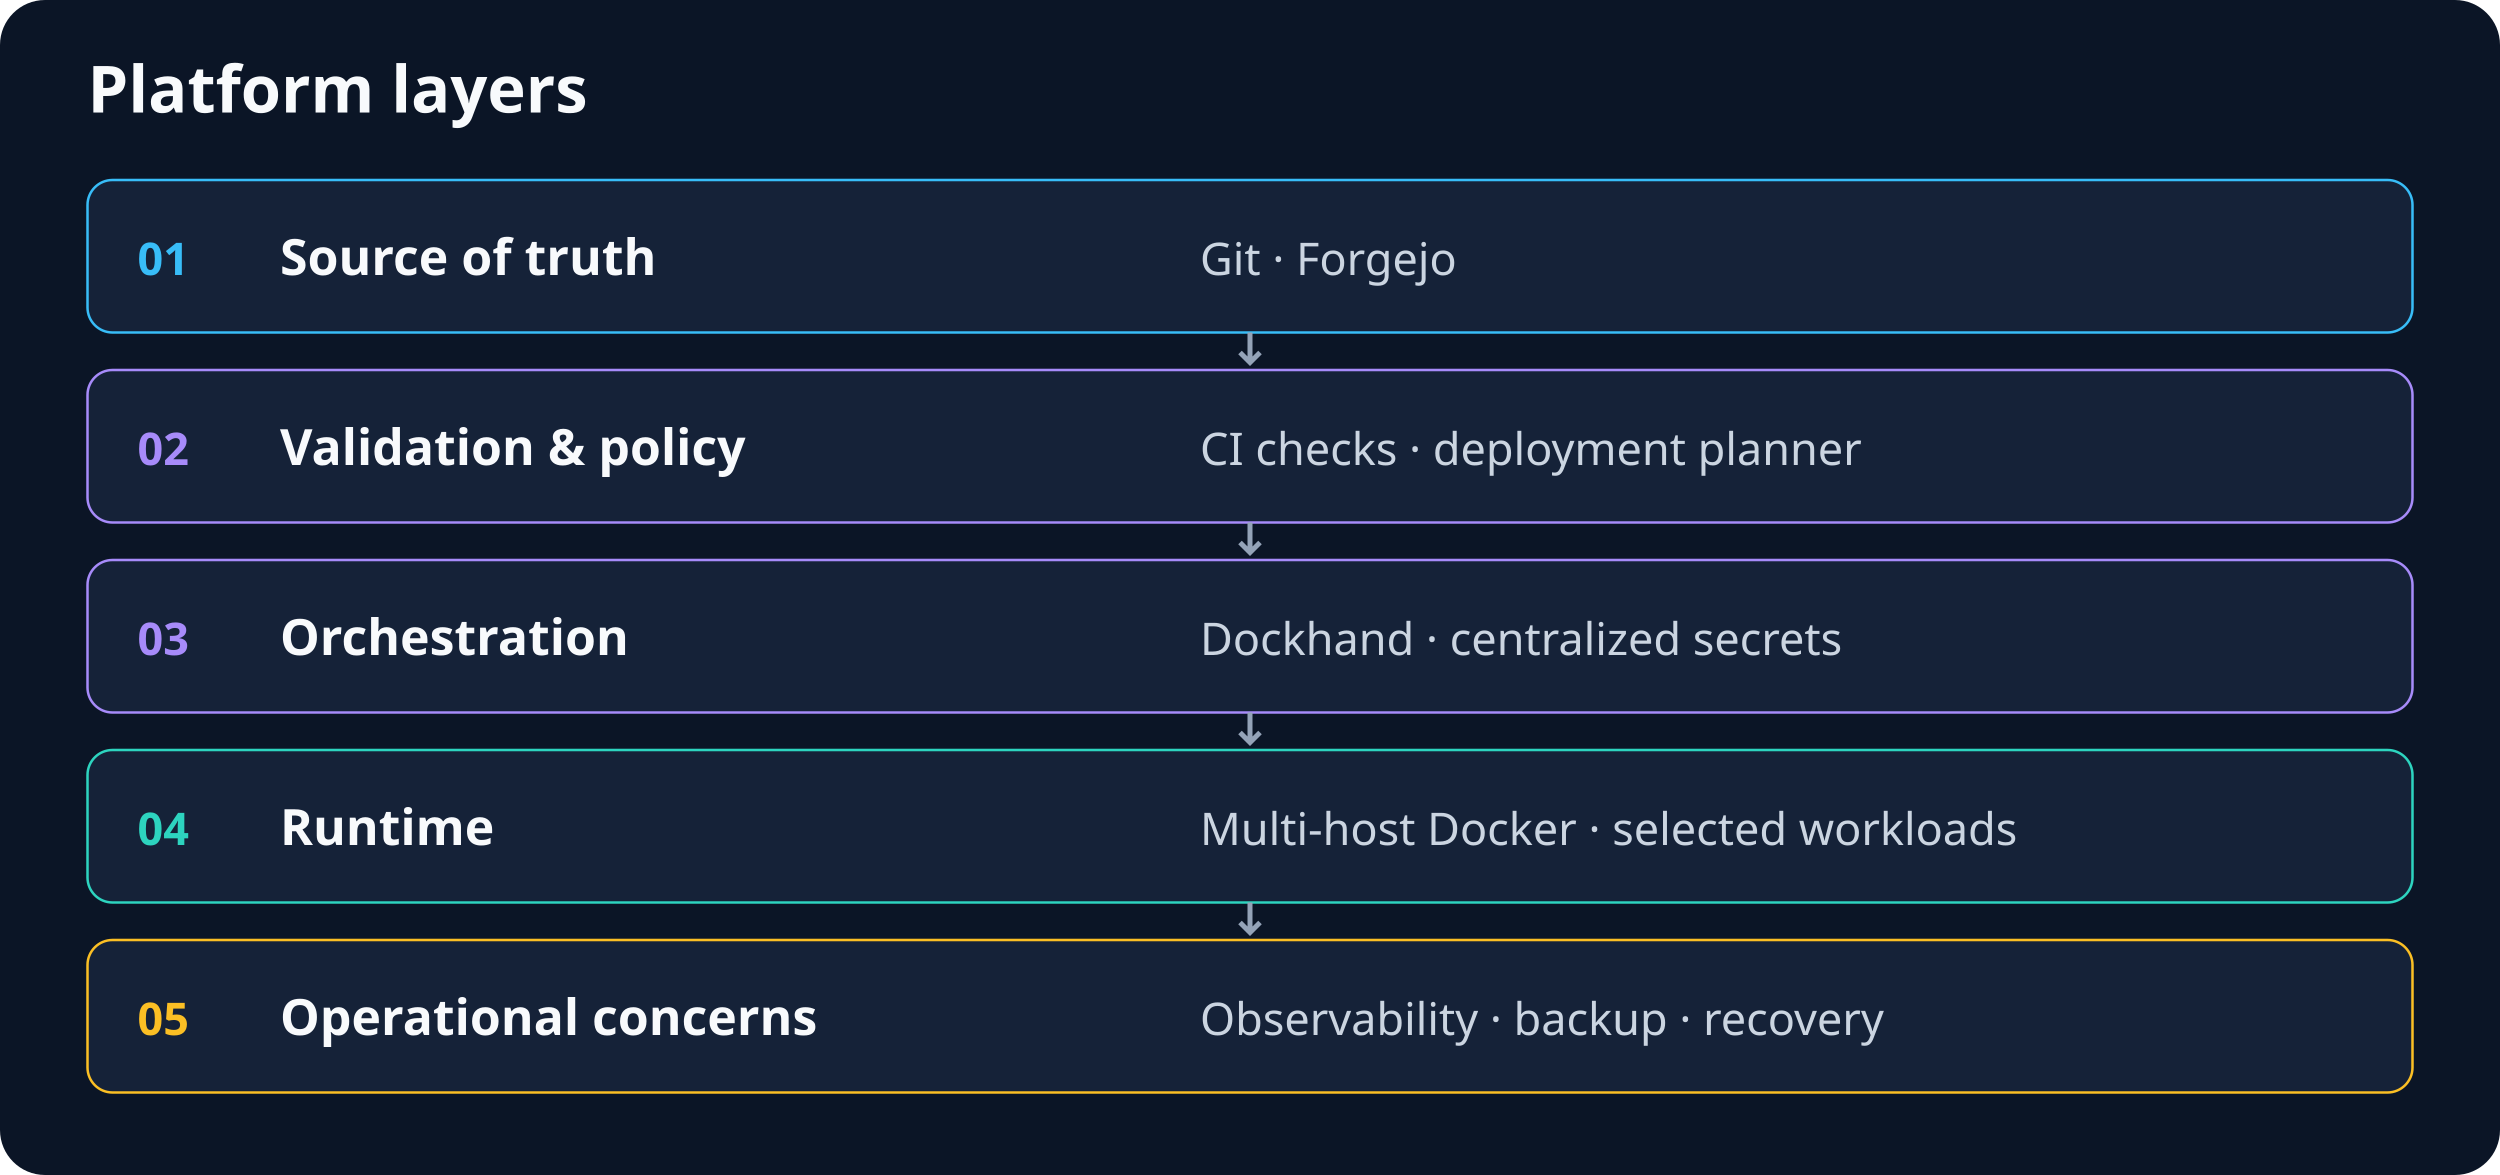
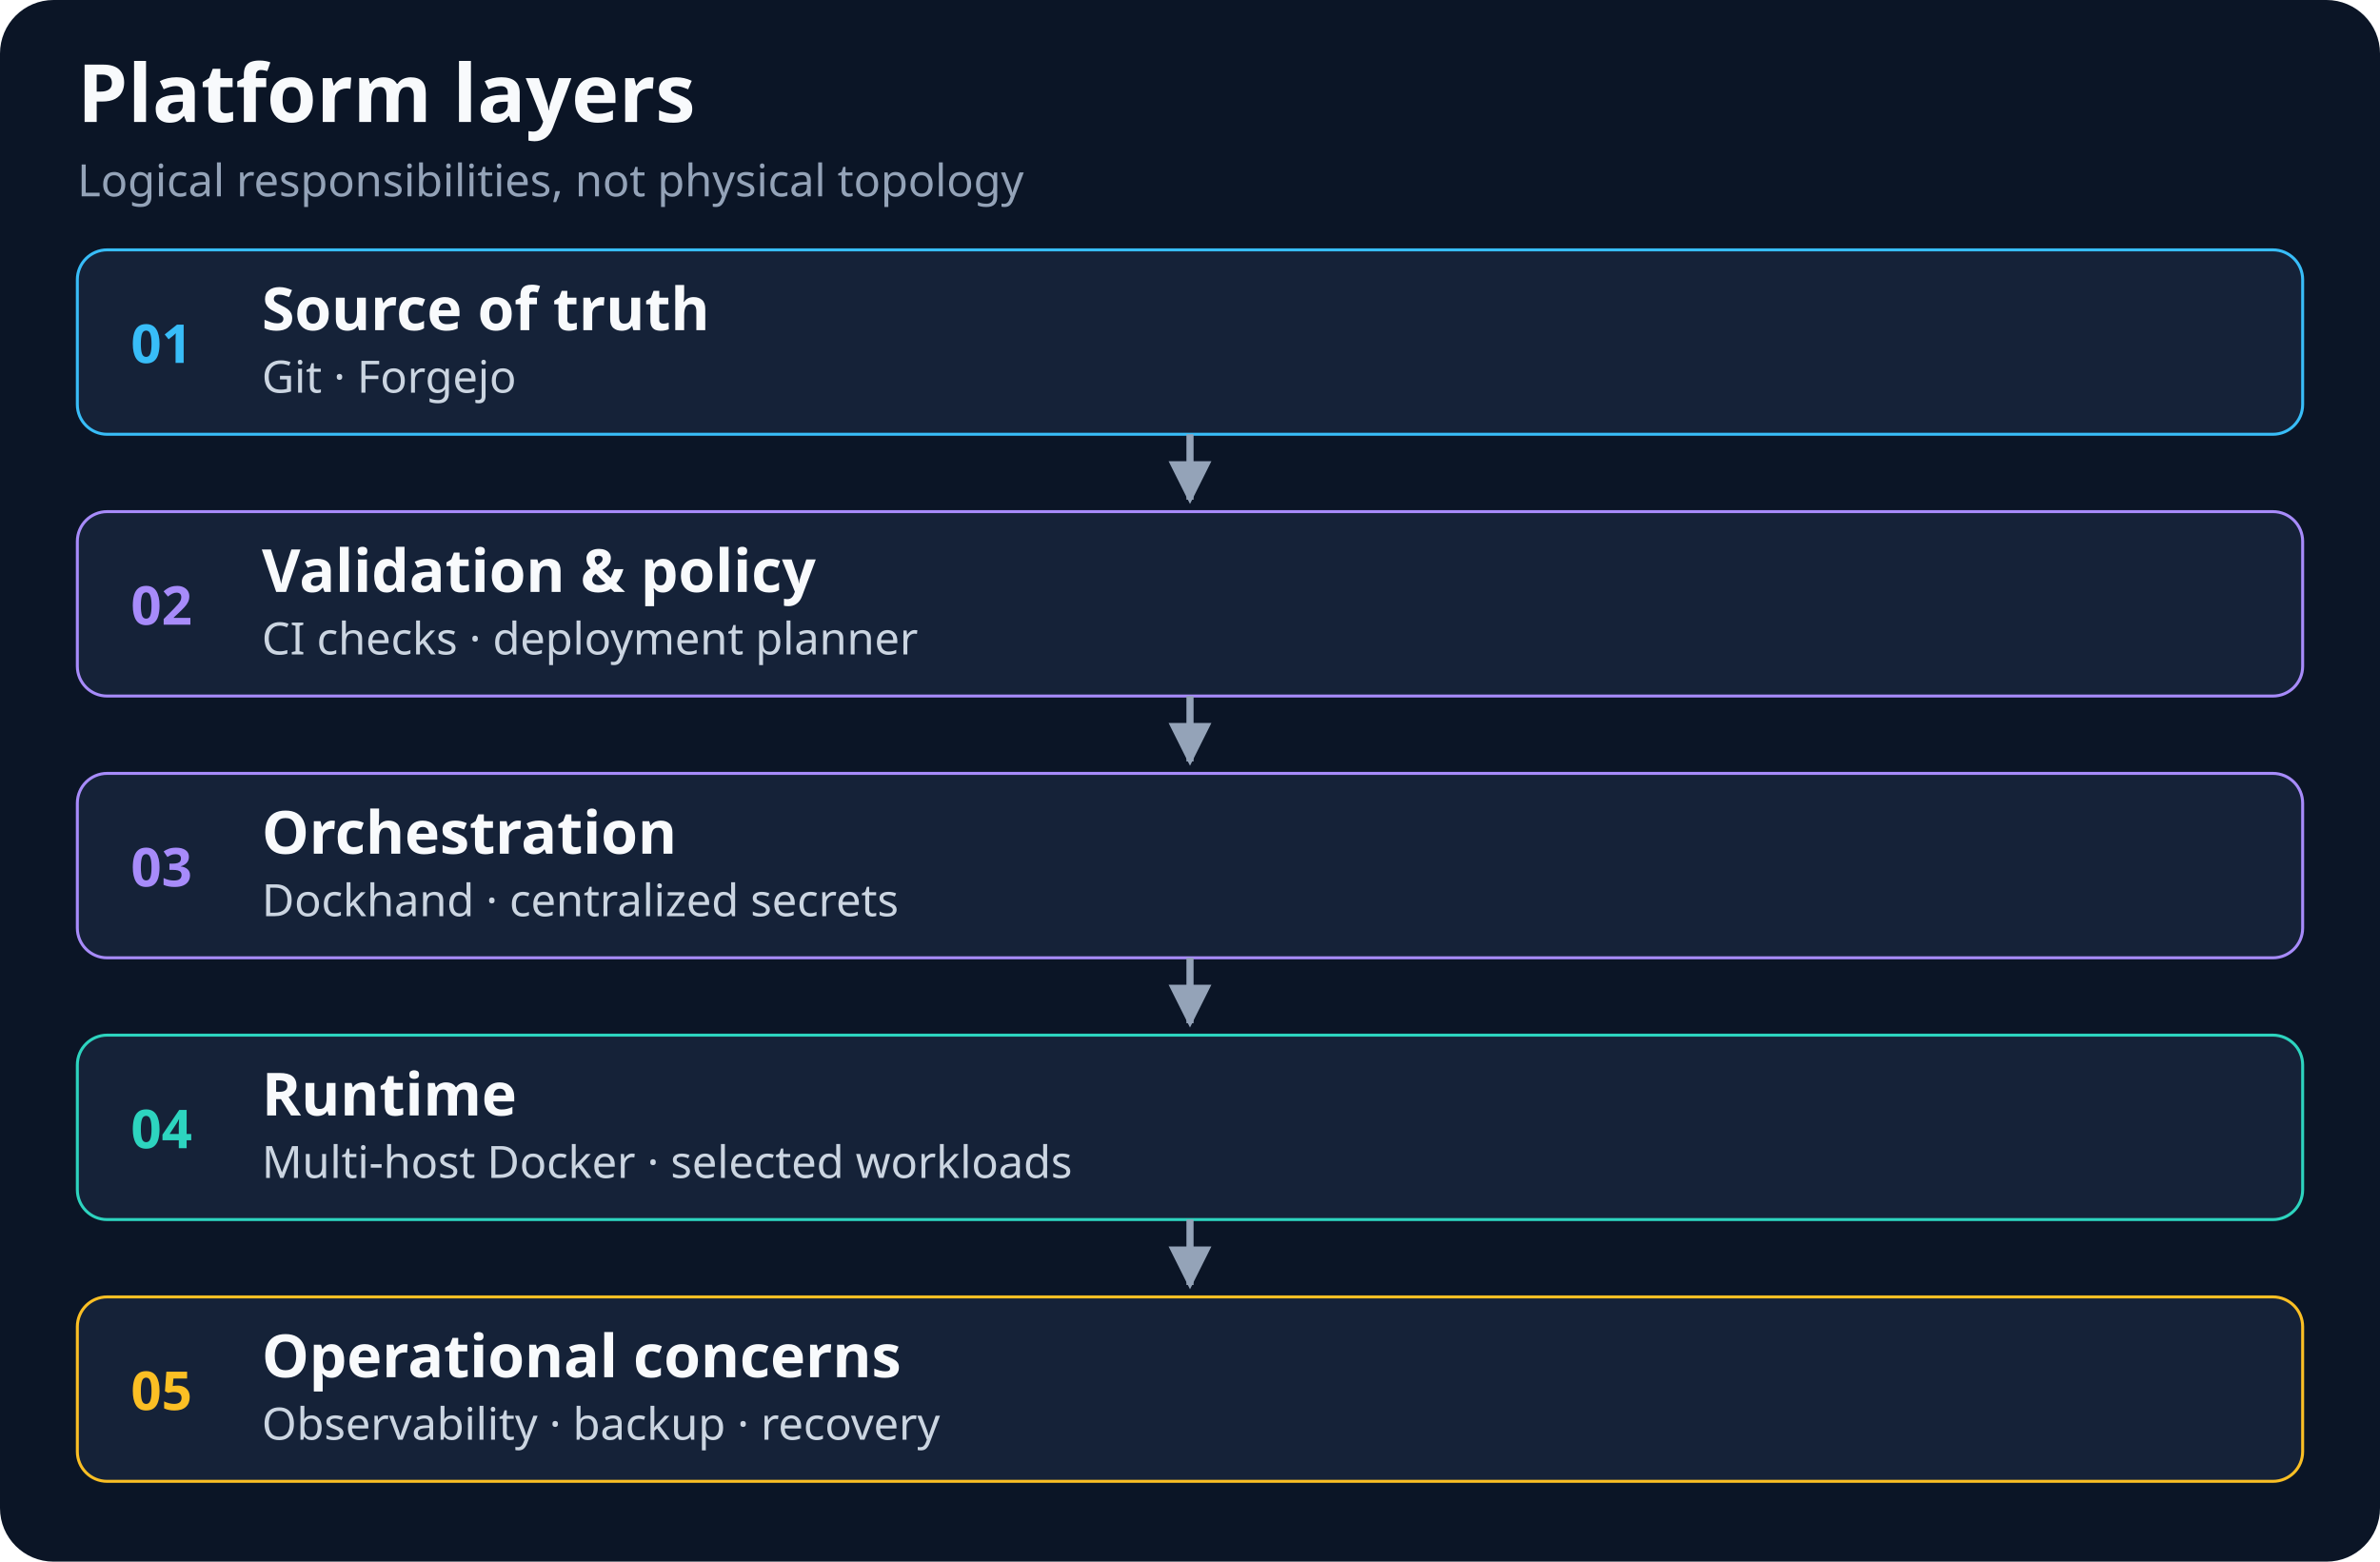
- <svg xmlns="http://www.w3.org/2000/svg" width="1000" height="470" viewBox="0 0 1000 470" role="img" aria-labelledby="t d">
-   <rect width="1000" height="470" rx="18" fill="#0b1526" />
-   <text x="35" y="45" fill="#f8fafc" font-family="system-ui" font-size="26" font-weight="700">Platform layers</text>
-   <g font-family="system-ui,sans-serif">
-     <rect x="35" y="72" width="930" height="61" rx="10" fill="#152238" stroke="#38bdf8" />
-     <text x="55" y="110" fill="#38bdf8" font-size="18" font-weight="700">01</text>
-     <text x="112" y="110" fill="#f8fafc" font-size="20" font-weight="600">Source of truth</text>
-     <text x="480" y="110" fill="#cbd5e1" font-size="18">Git · Forgejo</text>
-   </g>
-   <g font-family="system-ui,sans-serif">
-     <rect x="35" y="148" width="930" height="61" rx="10" fill="#152238" stroke="#a78bfa" />
-     <text x="55" y="186" fill="#a78bfa" font-size="18" font-weight="700">02</text>
-     <text x="112" y="186" fill="#f8fafc" font-size="20" font-weight="600">Validation &amp; policy</text>
-     <text x="480" y="186" fill="#cbd5e1" font-size="18">CI checks · deployment planner</text>
-   </g>
-   <g font-family="system-ui,sans-serif">
-     <rect x="35" y="224" width="930" height="61" rx="10" fill="#152238" stroke="#a78bfa" />
-     <text x="55" y="262" fill="#a78bfa" font-size="18" font-weight="700">03</text>
-     <text x="112" y="262" fill="#f8fafc" font-size="20" font-weight="600">Orchestration</text>
-     <text x="480" y="262" fill="#cbd5e1" font-size="18">Dockhand · centralized secrets</text>
-   </g>
-   <g font-family="system-ui,sans-serif">
-     <rect x="35" y="300" width="930" height="61" rx="10" fill="#152238" stroke="#2dd4bf" />
-     <text x="55" y="338" fill="#2dd4bf" font-size="18" font-weight="700">04</text>
-     <text x="112" y="338" fill="#f8fafc" font-size="20" font-weight="600">Runtime</text>
-     <text x="480" y="338" fill="#cbd5e1" font-size="18">Multi-host Docker · selected workloads</text>
-   </g>
-   <g font-family="system-ui,sans-serif">
-     <rect x="35" y="376" width="930" height="61" rx="10" fill="#152238" stroke="#fbbf24" />
-     <text x="55" y="414" fill="#fbbf24" font-size="18" font-weight="700">05</text>
-     <text x="112" y="414" fill="#f8fafc" font-size="20" font-weight="600">Operational concerns</text>
-     <text x="480" y="414" fill="#cbd5e1" font-size="18">Observability · backup · recovery</text>
-   </g>
-   <g stroke="#94a3b8" stroke-width="2" fill="none">
-     <path d="M500 133v12m-4 -4 4 4 4 -4" />
-     <path d="M500 209v12m-4 -4 4 4 4 -4" />
-     <path d="M500 285v12m-4 -4 4 4 4 -4" />
-     <path d="M500 361v12m-4 -4 4 4 4 -4" />
+ <svg xmlns="http://www.w3.org/2000/svg" width="800" height="525" viewBox="0 0 800 525" role="img" aria-labelledby="title desc">
+   <rect width="800" height="525" rx="18" fill="#0b1526" />
+   <defs>
+     <marker id="arrow" viewBox="0 0 10 10" refX="9" refY="5" markerWidth="6" markerHeight="6" orient="auto">
+       <path d="M0 0L10 5L0 10Z" fill="#94a3b8" />
+     </marker>
+   </defs>
+   <g font-family="system-ui,Segoe UI,sans-serif">
+     <text x="26" y="41" font-size="27" fill="#f8fafc" font-weight="700" text-anchor="start">Platform layers</text>
+     <text x="26" y="66" font-size="15" fill="#94a3b8" font-weight="400" text-anchor="start">Logical responsibilities, not physical topology</text>
+     <rect x="26" y="84" width="748" height="62" rx="10" fill="#152238" stroke="#38bdf8" />
+     <text x="44" y="122" font-size="18" fill="#38bdf8" font-weight="700" text-anchor="start">01</text>
+     <text x="88" y="111" font-size="20" fill="#f8fafc" font-weight="600" text-anchor="start">Source of truth</text>
+     <text x="88" y="132" font-size="15" fill="#cbd5e1" font-weight="400" text-anchor="start">Git · Forgejo</text>
+     <path d="M400 146v22" stroke="#94a3b8" stroke-width="2.4" fill="none" marker-end="url(#arrow)" />
+     <rect x="26" y="172" width="748" height="62" rx="10" fill="#152238" stroke="#a78bfa" />
+     <text x="44" y="210" font-size="18" fill="#a78bfa" font-weight="700" text-anchor="start">02</text>
+     <text x="88" y="199" font-size="20" fill="#f8fafc" font-weight="600" text-anchor="start">Validation &amp; policy</text>
+     <text x="88" y="220" font-size="15" fill="#cbd5e1" font-weight="400" text-anchor="start">CI checks · deployment planner</text>
+     <path d="M400 234v22" stroke="#94a3b8" stroke-width="2.4" fill="none" marker-end="url(#arrow)" />
+     <rect x="26" y="260" width="748" height="62" rx="10" fill="#152238" stroke="#a78bfa" />
+     <text x="44" y="298" font-size="18" fill="#a78bfa" font-weight="700" text-anchor="start">03</text>
+     <text x="88" y="287" font-size="20" fill="#f8fafc" font-weight="600" text-anchor="start">Orchestration</text>
+     <text x="88" y="308" font-size="15" fill="#cbd5e1" font-weight="400" text-anchor="start">Dockhand · centralized secrets</text>
+     <path d="M400 322v22" stroke="#94a3b8" stroke-width="2.4" fill="none" marker-end="url(#arrow)" />
+     <rect x="26" y="348" width="748" height="62" rx="10" fill="#152238" stroke="#2dd4bf" />
+     <text x="44" y="386" font-size="18" fill="#2dd4bf" font-weight="700" text-anchor="start">04</text>
+     <text x="88" y="375" font-size="20" fill="#f8fafc" font-weight="600" text-anchor="start">Runtime</text>
+     <text x="88" y="396" font-size="15" fill="#cbd5e1" font-weight="400" text-anchor="start">Multi-host Docker · selected workloads</text>
+     <path d="M400 410v22" stroke="#94a3b8" stroke-width="2.4" fill="none" marker-end="url(#arrow)" />
+     <rect x="26" y="436" width="748" height="62" rx="10" fill="#152238" stroke="#fbbf24" />
+     <text x="44" y="474" font-size="18" fill="#fbbf24" font-weight="700" text-anchor="start">05</text>
+     <text x="88" y="463" font-size="20" fill="#f8fafc" font-weight="600" text-anchor="start">Operational concerns</text>
+     <text x="88" y="484" font-size="15" fill="#cbd5e1" font-weight="400" text-anchor="start">Observability · backup · recovery</text>
  </g>
</svg>
